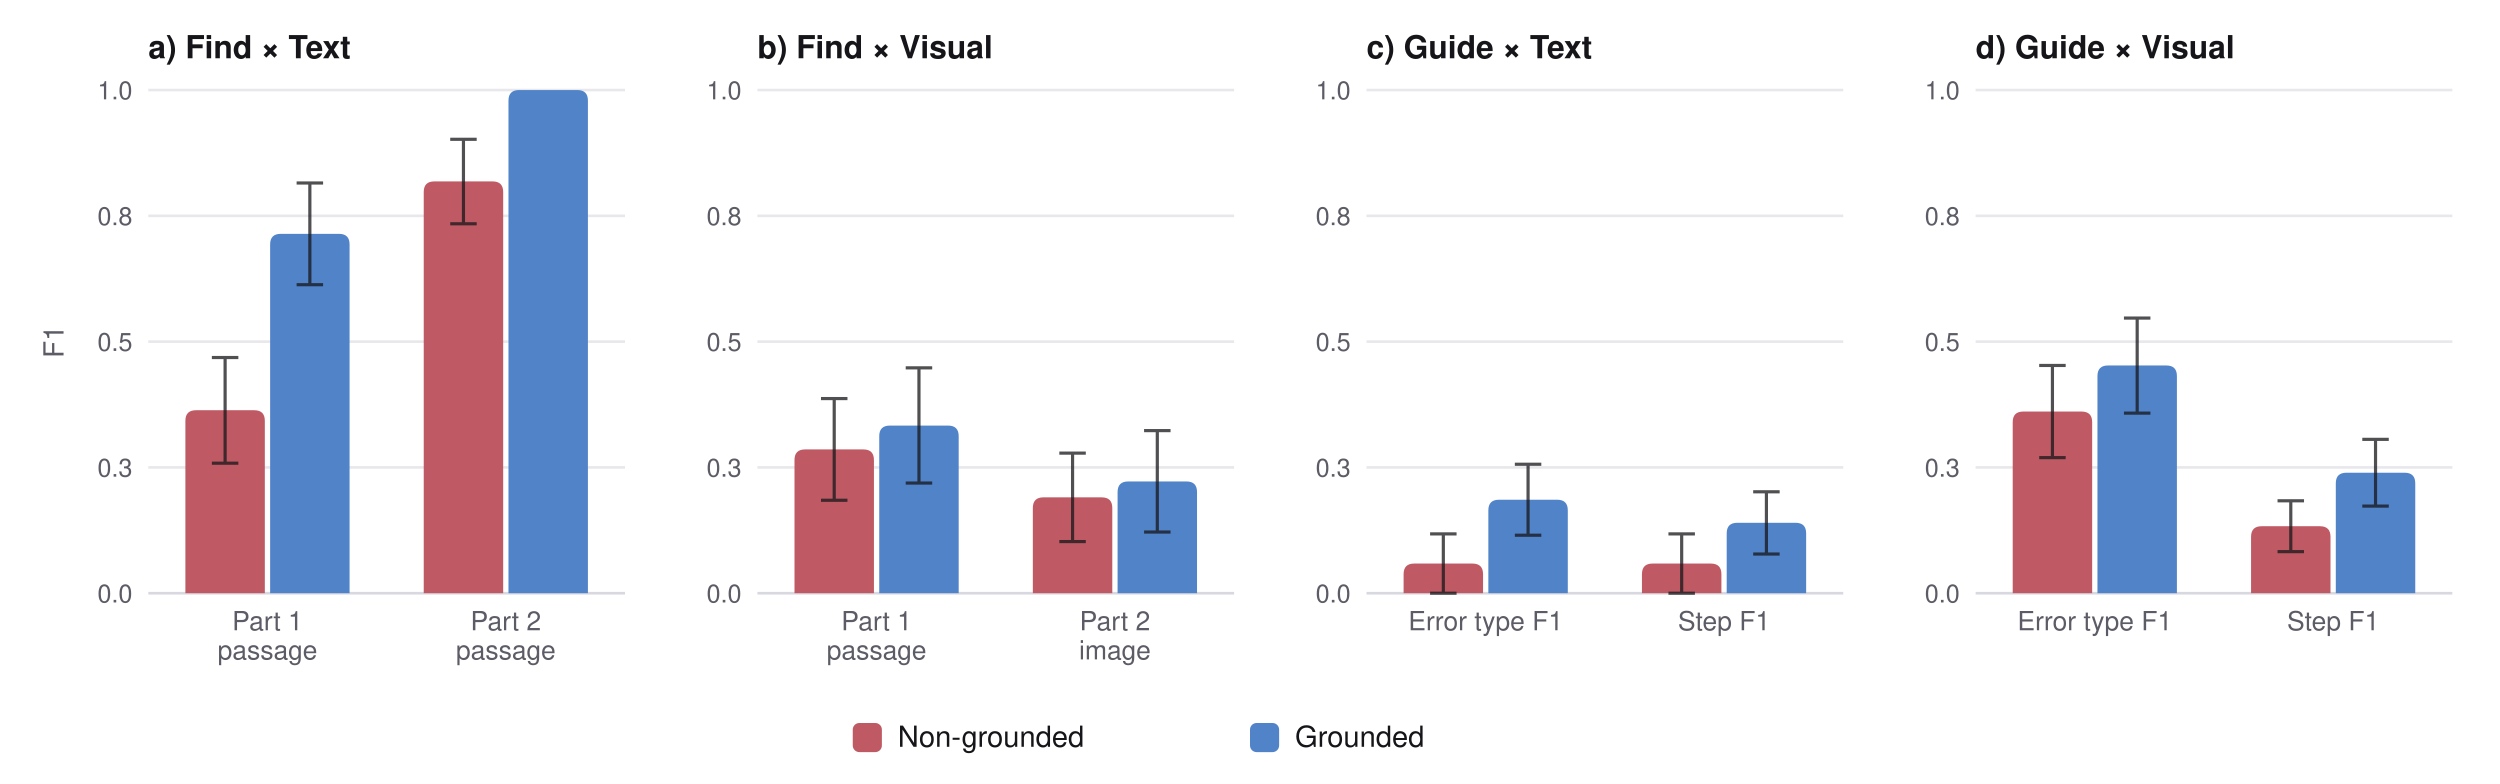
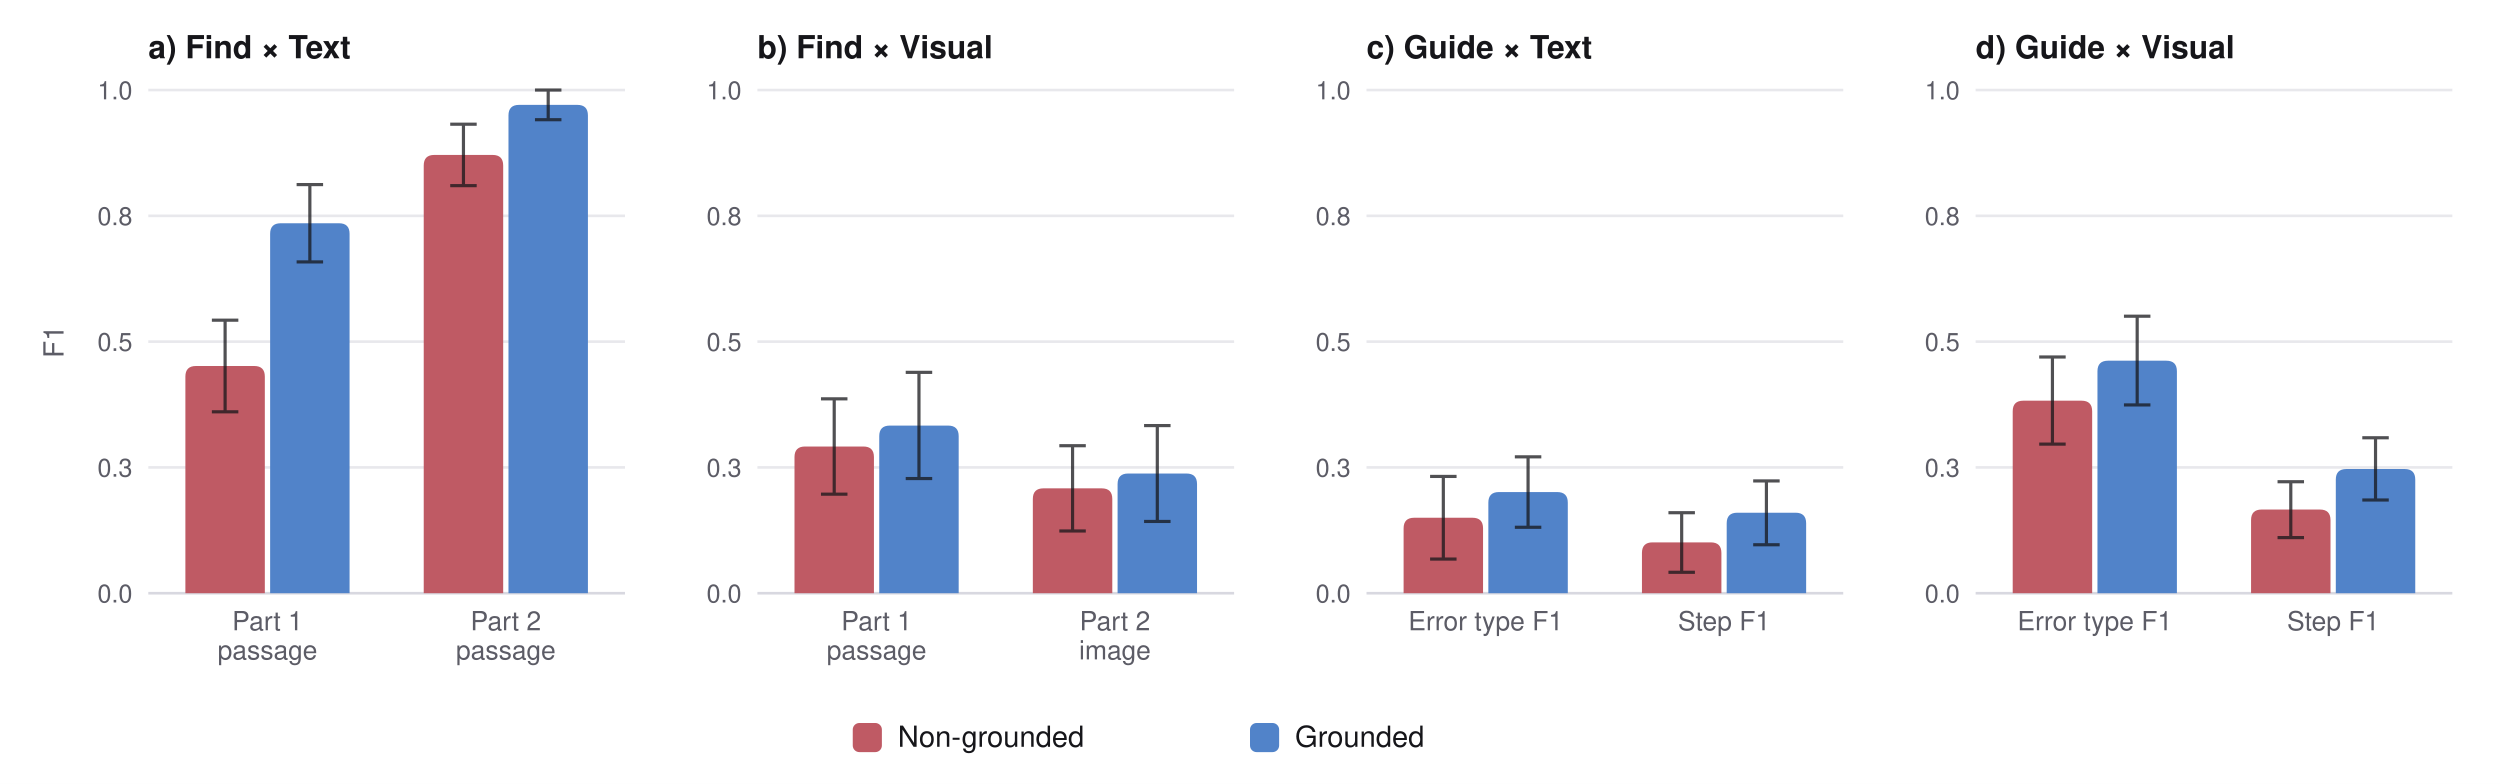
<svg xmlns="http://www.w3.org/2000/svg" width="944" height="296" viewBox="0 0 944 296" font-family="Helvetica, Arial, sans-serif">
  <rect width="944" height="296" fill="#ffffff" />
  <g>
    <text x="56.0" y="22.0" font-size="12" font-weight="700" fill="#16161a">a) Find × Text</text>
    <line x1="56.0" y1="224.0" x2="236.0" y2="224.0" stroke="#d8d8e0" stroke-width="1" />
    <text x="50.0" y="227.5" text-anchor="end" font-size="9.5" fill="#5c5c66">0.0</text>
    <line x1="56.0" y1="176.5" x2="236.0" y2="176.5" stroke="#d8d8e0" stroke-width="1" opacity="0.6" />
    <text x="50.0" y="180.0" text-anchor="end" font-size="9.5" fill="#5c5c66">0.3</text>
    <line x1="56.0" y1="129.0" x2="236.0" y2="129.0" stroke="#d8d8e0" stroke-width="1" opacity="0.6" />
    <text x="50.0" y="132.5" text-anchor="end" font-size="9.5" fill="#5c5c66">0.5</text>
    <line x1="56.0" y1="81.5" x2="236.0" y2="81.5" stroke="#d8d8e0" stroke-width="1" opacity="0.6" />
    <text x="50.0" y="85.0" text-anchor="end" font-size="9.5" fill="#5c5c66">0.8</text>
    <line x1="56.0" y1="34.0" x2="236.0" y2="34.0" stroke="#d8d8e0" stroke-width="1" opacity="0.6" />
    <text x="50.0" y="37.5" text-anchor="end" font-size="9.5" fill="#5c5c66">1.0</text>
-     <path d="M70.0,224.0 L70.0,158.9 Q70.0,154.9 74.0,154.9 L96.0,154.9 Q100.0,154.9 100.0,158.9 L100.0,224.0 Z" fill="#bf5a64" />
+     <path d="M70.0,224.0 L70.0,142.2 Q70.0,138.2 74.0,138.2 L96.0,138.2 Q100.0,138.2 100.0,142.2 L100.0,224.0 Z" fill="#bf5a64" />
    <g stroke="#16161a" stroke-width="1.2" fill="none" opacity="0.75">
-       <line x1="85.0" y1="174.9" x2="85.0" y2="135.0" />
-       <line x1="80.0" y1="135.0" x2="90.0" y2="135.0" />
-       <line x1="80.0" y1="174.9" x2="90.0" y2="174.9" />
+       <line x1="85.0" y1="155.5" x2="85.0" y2="120.9" />
+       <line x1="80.0" y1="120.9" x2="90.0" y2="120.9" />
+       <line x1="80.0" y1="155.5" x2="90.0" y2="155.5" />
    </g>
-     <path d="M102.0,224.0 L102.0,92.3 Q102.0,88.3 106.0,88.3 L128.0,88.3 Q132.0,88.3 132.0,92.3 L132.0,224.0 Z" fill="#5183c9" />
+     <path d="M102.0,224.0 L102.0,88.3 Q102.0,84.3 106.0,84.3 L128.0,84.3 Q132.0,84.3 132.0,88.3 L132.0,224.0 Z" fill="#5183c9" />
    <g stroke="#16161a" stroke-width="1.2" fill="none" opacity="0.75">
-       <line x1="117.0" y1="107.5" x2="117.0" y2="69.1" />
-       <line x1="112.0" y1="69.1" x2="122.0" y2="69.1" />
-       <line x1="112.0" y1="107.5" x2="122.0" y2="107.5" />
+       <line x1="117.0" y1="98.9" x2="117.0" y2="69.7" />
+       <line x1="112.0" y1="69.7" x2="122.0" y2="69.7" />
+       <line x1="112.0" y1="98.9" x2="122.0" y2="98.9" />
    </g>
    <text x="101.0" y="238.0" text-anchor="middle" font-size="10" fill="#5c5c66">Part 1</text>
    <text x="101.0" y="249.0" text-anchor="middle" font-size="10" fill="#5c5c66">passage</text>
-     <path d="M160.0,224.0 L160.0,72.5 Q160.0,68.5 164.0,68.5 L186.0,68.5 Q190.0,68.5 190.0,72.5 L190.0,224.0 Z" fill="#bf5a64" />
+     <path d="M160.0,224.0 L160.0,62.5 Q160.0,58.5 164.0,58.5 L186.0,58.5 Q190.0,58.5 190.0,62.5 L190.0,224.0 Z" fill="#bf5a64" />
    <g stroke="#16161a" stroke-width="1.2" fill="none" opacity="0.75">
-       <line x1="175.0" y1="84.5" x2="175.0" y2="52.6" />
-       <line x1="170.0" y1="52.6" x2="180.0" y2="52.6" />
-       <line x1="170.0" y1="84.5" x2="180.0" y2="84.5" />
+       <line x1="175.0" y1="70.1" x2="175.0" y2="46.9" />
+       <line x1="170.0" y1="46.9" x2="180.0" y2="46.9" />
+       <line x1="170.0" y1="70.1" x2="180.0" y2="70.1" />
    </g>
-     <path d="M192.0,224.0 L192.0,38.0 Q192.0,34.0 196.0,34.0 L218.0,34.0 Q222.0,34.0 222.0,38.0 L222.0,224.0 Z" fill="#5183c9" />
+     <path d="M192.0,224.0 L192.0,43.6 Q192.0,39.6 196.0,39.6 L218.0,39.6 Q222.0,39.6 222.0,43.6 L222.0,224.0 Z" fill="#5183c9" />
+     <g stroke="#16161a" stroke-width="1.2" fill="none" opacity="0.75">
+       <line x1="207.0" y1="45.2" x2="207.0" y2="34.0" />
+       <line x1="202.0" y1="34.0" x2="212.0" y2="34.0" />
+       <line x1="202.0" y1="45.2" x2="212.0" y2="45.2" />
+     </g>
    <text x="191.0" y="238.0" text-anchor="middle" font-size="10" fill="#5c5c66">Part 2</text>
    <text x="191.0" y="249.0" text-anchor="middle" font-size="10" fill="#5c5c66">passage</text>
    <text transform="translate(24.0,129.0) rotate(-90)" text-anchor="middle" font-size="10.5" fill="#5c5c66">F1</text>
  </g>
  <g>
    <text x="286.0" y="22.0" font-size="12" font-weight="700" fill="#16161a">b) Find × Visual</text>
    <line x1="286.0" y1="224.0" x2="466.0" y2="224.0" stroke="#d8d8e0" stroke-width="1" />
    <text x="280.0" y="227.5" text-anchor="end" font-size="9.5" fill="#5c5c66">0.0</text>
    <line x1="286.0" y1="176.5" x2="466.0" y2="176.5" stroke="#d8d8e0" stroke-width="1" opacity="0.6" />
    <text x="280.0" y="180.0" text-anchor="end" font-size="9.5" fill="#5c5c66">0.3</text>
    <line x1="286.0" y1="129.0" x2="466.0" y2="129.0" stroke="#d8d8e0" stroke-width="1" opacity="0.6" />
    <text x="280.0" y="132.5" text-anchor="end" font-size="9.5" fill="#5c5c66">0.5</text>
    <line x1="286.0" y1="81.5" x2="466.0" y2="81.5" stroke="#d8d8e0" stroke-width="1" opacity="0.6" />
    <text x="280.0" y="85.0" text-anchor="end" font-size="9.5" fill="#5c5c66">0.8</text>
    <line x1="286.0" y1="34.0" x2="466.0" y2="34.0" stroke="#d8d8e0" stroke-width="1" opacity="0.6" />
    <text x="280.0" y="37.5" text-anchor="end" font-size="9.5" fill="#5c5c66">1.0</text>
-     <path d="M300.0,224.0 L300.0,173.7 Q300.0,169.7 304.0,169.7 L326.0,169.7 Q330.0,169.7 330.0,173.7 L330.0,224.0 Z" fill="#bf5a64" />
+     <path d="M300.0,224.0 L300.0,172.6 Q300.0,168.6 304.0,168.6 L326.0,168.6 Q330.0,168.6 330.0,172.6 L330.0,224.0 Z" fill="#bf5a64" />
    <g stroke="#16161a" stroke-width="1.2" fill="none" opacity="0.75">
-       <line x1="315.0" y1="188.9" x2="315.0" y2="150.5" />
-       <line x1="310.0" y1="150.5" x2="320.0" y2="150.5" />
-       <line x1="310.0" y1="188.9" x2="320.0" y2="188.9" />
+       <line x1="315.0" y1="186.6" x2="315.0" y2="150.6" />
+       <line x1="310.0" y1="150.6" x2="320.0" y2="150.6" />
+       <line x1="310.0" y1="186.6" x2="320.0" y2="186.6" />
    </g>
    <path d="M332.0,224.0 L332.0,164.7 Q332.0,160.7 336.0,160.7 L358.0,160.7 Q362.0,160.7 362.0,164.7 L362.0,224.0 Z" fill="#5183c9" />
    <g stroke="#16161a" stroke-width="1.2" fill="none" opacity="0.75">
-       <line x1="347.0" y1="182.4" x2="347.0" y2="138.9" />
-       <line x1="342.0" y1="138.9" x2="352.0" y2="138.9" />
-       <line x1="342.0" y1="182.4" x2="352.0" y2="182.4" />
+       <line x1="347.0" y1="180.7" x2="347.0" y2="140.6" />
+       <line x1="342.0" y1="140.6" x2="352.0" y2="140.6" />
+       <line x1="342.0" y1="180.7" x2="352.0" y2="180.7" />
    </g>
    <text x="331.0" y="238.0" text-anchor="middle" font-size="10" fill="#5c5c66">Part 1</text>
    <text x="331.0" y="249.0" text-anchor="middle" font-size="10" fill="#5c5c66">passage</text>
-     <path d="M390.0,224.0 L390.0,191.8 Q390.0,187.8 394.0,187.8 L416.0,187.8 Q420.0,187.8 420.0,191.8 L420.0,224.0 Z" fill="#bf5a64" />
+     <path d="M390.0,224.0 L390.0,188.4 Q390.0,184.4 394.0,184.4 L416.0,184.4 Q420.0,184.4 420.0,188.4 L420.0,224.0 Z" fill="#bf5a64" />
    <g stroke="#16161a" stroke-width="1.2" fill="none" opacity="0.75">
-       <line x1="405.0" y1="204.5" x2="405.0" y2="171.1" />
-       <line x1="400.0" y1="171.1" x2="410.0" y2="171.1" />
-       <line x1="400.0" y1="204.5" x2="410.0" y2="204.5" />
+       <line x1="405.0" y1="200.5" x2="405.0" y2="168.3" />
+       <line x1="400.0" y1="168.3" x2="410.0" y2="168.3" />
+       <line x1="400.0" y1="200.5" x2="410.0" y2="200.5" />
    </g>
-     <path d="M422.0,224.0 L422.0,185.8 Q422.0,181.8 426.0,181.8 L448.0,181.8 Q452.0,181.8 452.0,185.8 L452.0,224.0 Z" fill="#5183c9" />
+     <path d="M422.0,224.0 L422.0,182.8 Q422.0,178.8 426.0,178.8 L448.0,178.8 Q452.0,178.8 452.0,182.8 L452.0,224.0 Z" fill="#5183c9" />
    <g stroke="#16161a" stroke-width="1.2" fill="none" opacity="0.75">
-       <line x1="437.0" y1="200.9" x2="437.0" y2="162.6" />
-       <line x1="432.0" y1="162.6" x2="442.0" y2="162.6" />
-       <line x1="432.0" y1="200.9" x2="442.0" y2="200.9" />
+       <line x1="437.0" y1="196.9" x2="437.0" y2="160.7" />
+       <line x1="432.0" y1="160.7" x2="442.0" y2="160.7" />
+       <line x1="432.0" y1="196.9" x2="442.0" y2="196.9" />
    </g>
    <text x="421.0" y="238.0" text-anchor="middle" font-size="10" fill="#5c5c66">Part 2</text>
    <text x="421.0" y="249.0" text-anchor="middle" font-size="10" fill="#5c5c66">image</text>
  </g>
  <g>
    <text x="516.0" y="22.0" font-size="12" font-weight="700" fill="#16161a">c) Guide × Text</text>
    <line x1="516.0" y1="224.0" x2="696.0" y2="224.0" stroke="#d8d8e0" stroke-width="1" />
    <text x="510.0" y="227.5" text-anchor="end" font-size="9.5" fill="#5c5c66">0.0</text>
    <line x1="516.0" y1="176.5" x2="696.0" y2="176.5" stroke="#d8d8e0" stroke-width="1" opacity="0.6" />
    <text x="510.0" y="180.0" text-anchor="end" font-size="9.5" fill="#5c5c66">0.3</text>
    <line x1="516.0" y1="129.0" x2="696.0" y2="129.0" stroke="#d8d8e0" stroke-width="1" opacity="0.6" />
    <text x="510.0" y="132.5" text-anchor="end" font-size="9.5" fill="#5c5c66">0.5</text>
    <line x1="516.0" y1="81.5" x2="696.0" y2="81.5" stroke="#d8d8e0" stroke-width="1" opacity="0.6" />
    <text x="510.0" y="85.0" text-anchor="end" font-size="9.5" fill="#5c5c66">0.8</text>
    <line x1="516.0" y1="34.0" x2="696.0" y2="34.0" stroke="#d8d8e0" stroke-width="1" opacity="0.6" />
    <text x="510.0" y="37.5" text-anchor="end" font-size="9.5" fill="#5c5c66">1.0</text>
-     <path d="M530.0,224.0 L530.0,216.8 Q530.0,212.8 534.0,212.8 L556.0,212.8 Q560.0,212.8 560.0,216.8 L560.0,224.0 Z" fill="#bf5a64" />
+     <path d="M530.0,224.0 L530.0,199.5 Q530.0,195.5 534.0,195.5 L556.0,195.5 Q560.0,195.5 560.0,199.5 L560.0,224.0 Z" fill="#bf5a64" />
    <g stroke="#16161a" stroke-width="1.2" fill="none" opacity="0.75">
-       <line x1="545.0" y1="224.0" x2="545.0" y2="201.6" />
-       <line x1="540.0" y1="201.6" x2="550.0" y2="201.6" />
-       <line x1="540.0" y1="224.0" x2="550.0" y2="224.0" />
+       <line x1="545.0" y1="211.1" x2="545.0" y2="179.9" />
+       <line x1="540.0" y1="179.9" x2="550.0" y2="179.9" />
+       <line x1="540.0" y1="211.1" x2="550.0" y2="211.1" />
    </g>
-     <path d="M562.0,224.0 L562.0,192.7 Q562.0,188.7 566.0,188.7 L588.0,188.7 Q592.0,188.7 592.0,192.7 L592.0,224.0 Z" fill="#5183c9" />
+     <path d="M562.0,224.0 L562.0,189.8 Q562.0,185.8 566.0,185.8 L588.0,185.8 Q592.0,185.8 592.0,189.8 L592.0,224.0 Z" fill="#5183c9" />
    <g stroke="#16161a" stroke-width="1.2" fill="none" opacity="0.75">
-       <line x1="577.0" y1="202.1" x2="577.0" y2="175.3" />
-       <line x1="572.0" y1="175.3" x2="582.0" y2="175.3" />
-       <line x1="572.0" y1="202.1" x2="582.0" y2="202.1" />
+       <line x1="577.0" y1="199.1" x2="577.0" y2="172.5" />
+       <line x1="572.0" y1="172.5" x2="582.0" y2="172.5" />
+       <line x1="572.0" y1="199.1" x2="582.0" y2="199.1" />
    </g>
    <text x="561.0" y="238.0" text-anchor="middle" font-size="10" fill="#5c5c66">Error type F1</text>
-     <path d="M620.0,224.0 L620.0,216.8 Q620.0,212.8 624.0,212.8 L646.0,212.8 Q650.0,212.8 650.0,216.8 L650.0,224.0 Z" fill="#bf5a64" />
+     <path d="M620.0,224.0 L620.0,208.8 Q620.0,204.8 624.0,204.8 L646.0,204.8 Q650.0,204.8 650.0,208.8 L650.0,224.0 Z" fill="#bf5a64" />
    <g stroke="#16161a" stroke-width="1.2" fill="none" opacity="0.75">
-       <line x1="635.0" y1="224.0" x2="635.0" y2="201.6" />
-       <line x1="630.0" y1="201.6" x2="640.0" y2="201.6" />
-       <line x1="630.0" y1="224.0" x2="640.0" y2="224.0" />
+       <line x1="635.0" y1="216.1" x2="635.0" y2="193.6" />
+       <line x1="630.0" y1="193.6" x2="640.0" y2="193.6" />
+       <line x1="630.0" y1="216.1" x2="640.0" y2="216.1" />
    </g>
-     <path d="M652.0,224.0 L652.0,201.4 Q652.0,197.4 656.0,197.4 L678.0,197.4 Q682.0,197.4 682.0,201.4 L682.0,224.0 Z" fill="#5183c9" />
+     <path d="M652.0,224.0 L652.0,197.6 Q652.0,193.6 656.0,193.6 L678.0,193.6 Q682.0,193.6 682.0,197.6 L682.0,224.0 Z" fill="#5183c9" />
    <g stroke="#16161a" stroke-width="1.2" fill="none" opacity="0.75">
-       <line x1="667.0" y1="209.2" x2="667.0" y2="185.7" />
-       <line x1="662.0" y1="185.7" x2="672.0" y2="185.7" />
-       <line x1="662.0" y1="209.2" x2="672.0" y2="209.2" />
+       <line x1="667.0" y1="205.7" x2="667.0" y2="181.6" />
+       <line x1="662.0" y1="181.6" x2="672.0" y2="181.6" />
+       <line x1="662.0" y1="205.7" x2="672.0" y2="205.7" />
    </g>
    <text x="651.0" y="238.0" text-anchor="middle" font-size="10" fill="#5c5c66">Step F1</text>
  </g>
  <g>
    <text x="746.0" y="22.0" font-size="12" font-weight="700" fill="#16161a">d) Guide × Visual</text>
    <line x1="746.0" y1="224.0" x2="926.0" y2="224.0" stroke="#d8d8e0" stroke-width="1" />
    <text x="740.0" y="227.5" text-anchor="end" font-size="9.5" fill="#5c5c66">0.0</text>
    <line x1="746.0" y1="176.5" x2="926.0" y2="176.5" stroke="#d8d8e0" stroke-width="1" opacity="0.6" />
    <text x="740.0" y="180.0" text-anchor="end" font-size="9.5" fill="#5c5c66">0.3</text>
    <line x1="746.0" y1="129.0" x2="926.0" y2="129.0" stroke="#d8d8e0" stroke-width="1" opacity="0.6" />
    <text x="740.0" y="132.5" text-anchor="end" font-size="9.5" fill="#5c5c66">0.5</text>
    <line x1="746.0" y1="81.5" x2="926.0" y2="81.5" stroke="#d8d8e0" stroke-width="1" opacity="0.6" />
    <text x="740.0" y="85.0" text-anchor="end" font-size="9.5" fill="#5c5c66">0.8</text>
    <line x1="746.0" y1="34.0" x2="926.0" y2="34.0" stroke="#d8d8e0" stroke-width="1" opacity="0.6" />
    <text x="740.0" y="37.5" text-anchor="end" font-size="9.5" fill="#5c5c66">1.0</text>
-     <path d="M760.0,224.0 L760.0,159.4 Q760.0,155.4 764.0,155.4 L786.0,155.4 Q790.0,155.4 790.0,159.4 L790.0,224.0 Z" fill="#bf5a64" />
+     <path d="M760.0,224.0 L760.0,155.3 Q760.0,151.3 764.0,151.3 L786.0,151.3 Q790.0,151.3 790.0,155.3 L790.0,224.0 Z" fill="#bf5a64" />
    <g stroke="#16161a" stroke-width="1.2" fill="none" opacity="0.75">
-       <line x1="775.0" y1="172.8" x2="775.0" y2="138.0" />
-       <line x1="770.0" y1="138.0" x2="780.0" y2="138.0" />
-       <line x1="770.0" y1="172.8" x2="780.0" y2="172.8" />
+       <line x1="775.0" y1="167.7" x2="775.0" y2="134.8" />
+       <line x1="770.0" y1="134.8" x2="780.0" y2="134.8" />
+       <line x1="770.0" y1="167.7" x2="780.0" y2="167.7" />
    </g>
-     <path d="M792.0,224.0 L792.0,142.0 Q792.0,138.0 796.0,138.0 L818.0,138.0 Q822.0,138.0 822.0,142.0 L822.0,224.0 Z" fill="#5183c9" />
+     <path d="M792.0,224.0 L792.0,140.2 Q792.0,136.2 796.0,136.2 L818.0,136.2 Q822.0,136.2 822.0,140.2 L822.0,224.0 Z" fill="#5183c9" />
    <g stroke="#16161a" stroke-width="1.2" fill="none" opacity="0.75">
-       <line x1="807.0" y1="156.0" x2="807.0" y2="120.1" />
-       <line x1="802.0" y1="120.1" x2="812.0" y2="120.1" />
-       <line x1="802.0" y1="156.0" x2="812.0" y2="156.0" />
+       <line x1="807.0" y1="152.9" x2="807.0" y2="119.4" />
+       <line x1="802.0" y1="119.4" x2="812.0" y2="119.4" />
+       <line x1="802.0" y1="152.9" x2="812.0" y2="152.9" />
    </g>
    <text x="791.0" y="238.0" text-anchor="middle" font-size="10" fill="#5c5c66">Error type F1</text>
-     <path d="M850.0,224.0 L850.0,202.7 Q850.0,198.7 854.0,198.7 L876.0,198.7 Q880.0,198.7 880.0,202.7 L880.0,224.0 Z" fill="#bf5a64" />
+     <path d="M850.0,224.0 L850.0,196.4 Q850.0,192.4 854.0,192.4 L876.0,192.4 Q880.0,192.4 880.0,196.4 L880.0,224.0 Z" fill="#bf5a64" />
    <g stroke="#16161a" stroke-width="1.2" fill="none" opacity="0.75">
-       <line x1="865.0" y1="208.3" x2="865.0" y2="189.1" />
-       <line x1="860.0" y1="189.1" x2="870.0" y2="189.1" />
-       <line x1="860.0" y1="208.3" x2="870.0" y2="208.3" />
+       <line x1="865.0" y1="203.0" x2="865.0" y2="181.9" />
+       <line x1="860.0" y1="181.9" x2="870.0" y2="181.9" />
+       <line x1="860.0" y1="203.0" x2="870.0" y2="203.0" />
    </g>
-     <path d="M882.0,224.0 L882.0,182.5 Q882.0,178.5 886.0,178.5 L908.0,178.5 Q912.0,178.5 912.0,182.5 L912.0,224.0 Z" fill="#5183c9" />
+     <path d="M882.0,224.0 L882.0,181.1 Q882.0,177.1 886.0,177.1 L908.0,177.1 Q912.0,177.1 912.0,181.1 L912.0,224.0 Z" fill="#5183c9" />
    <g stroke="#16161a" stroke-width="1.2" fill="none" opacity="0.75">
-       <line x1="897.0" y1="191.1" x2="897.0" y2="165.9" />
-       <line x1="892.0" y1="165.9" x2="902.0" y2="165.9" />
-       <line x1="892.0" y1="191.1" x2="902.0" y2="191.1" />
+       <line x1="897.0" y1="188.8" x2="897.0" y2="165.3" />
+       <line x1="892.0" y1="165.3" x2="902.0" y2="165.3" />
+       <line x1="892.0" y1="188.8" x2="902.0" y2="188.8" />
    </g>
    <text x="881.0" y="238.0" text-anchor="middle" font-size="10" fill="#5c5c66">Step F1</text>
  </g>
  <g>
    <rect x="322" y="273" width="11" height="11" rx="2.5" fill="#bf5a64" />
    <text x="339" y="282" font-size="11" fill="#16161a">Non-grounded</text>
    <rect x="472" y="273" width="11" height="11" rx="2.5" fill="#5183c9" />
    <text x="489" y="282" font-size="11" fill="#16161a">Grounded</text>
  </g>
</svg>
